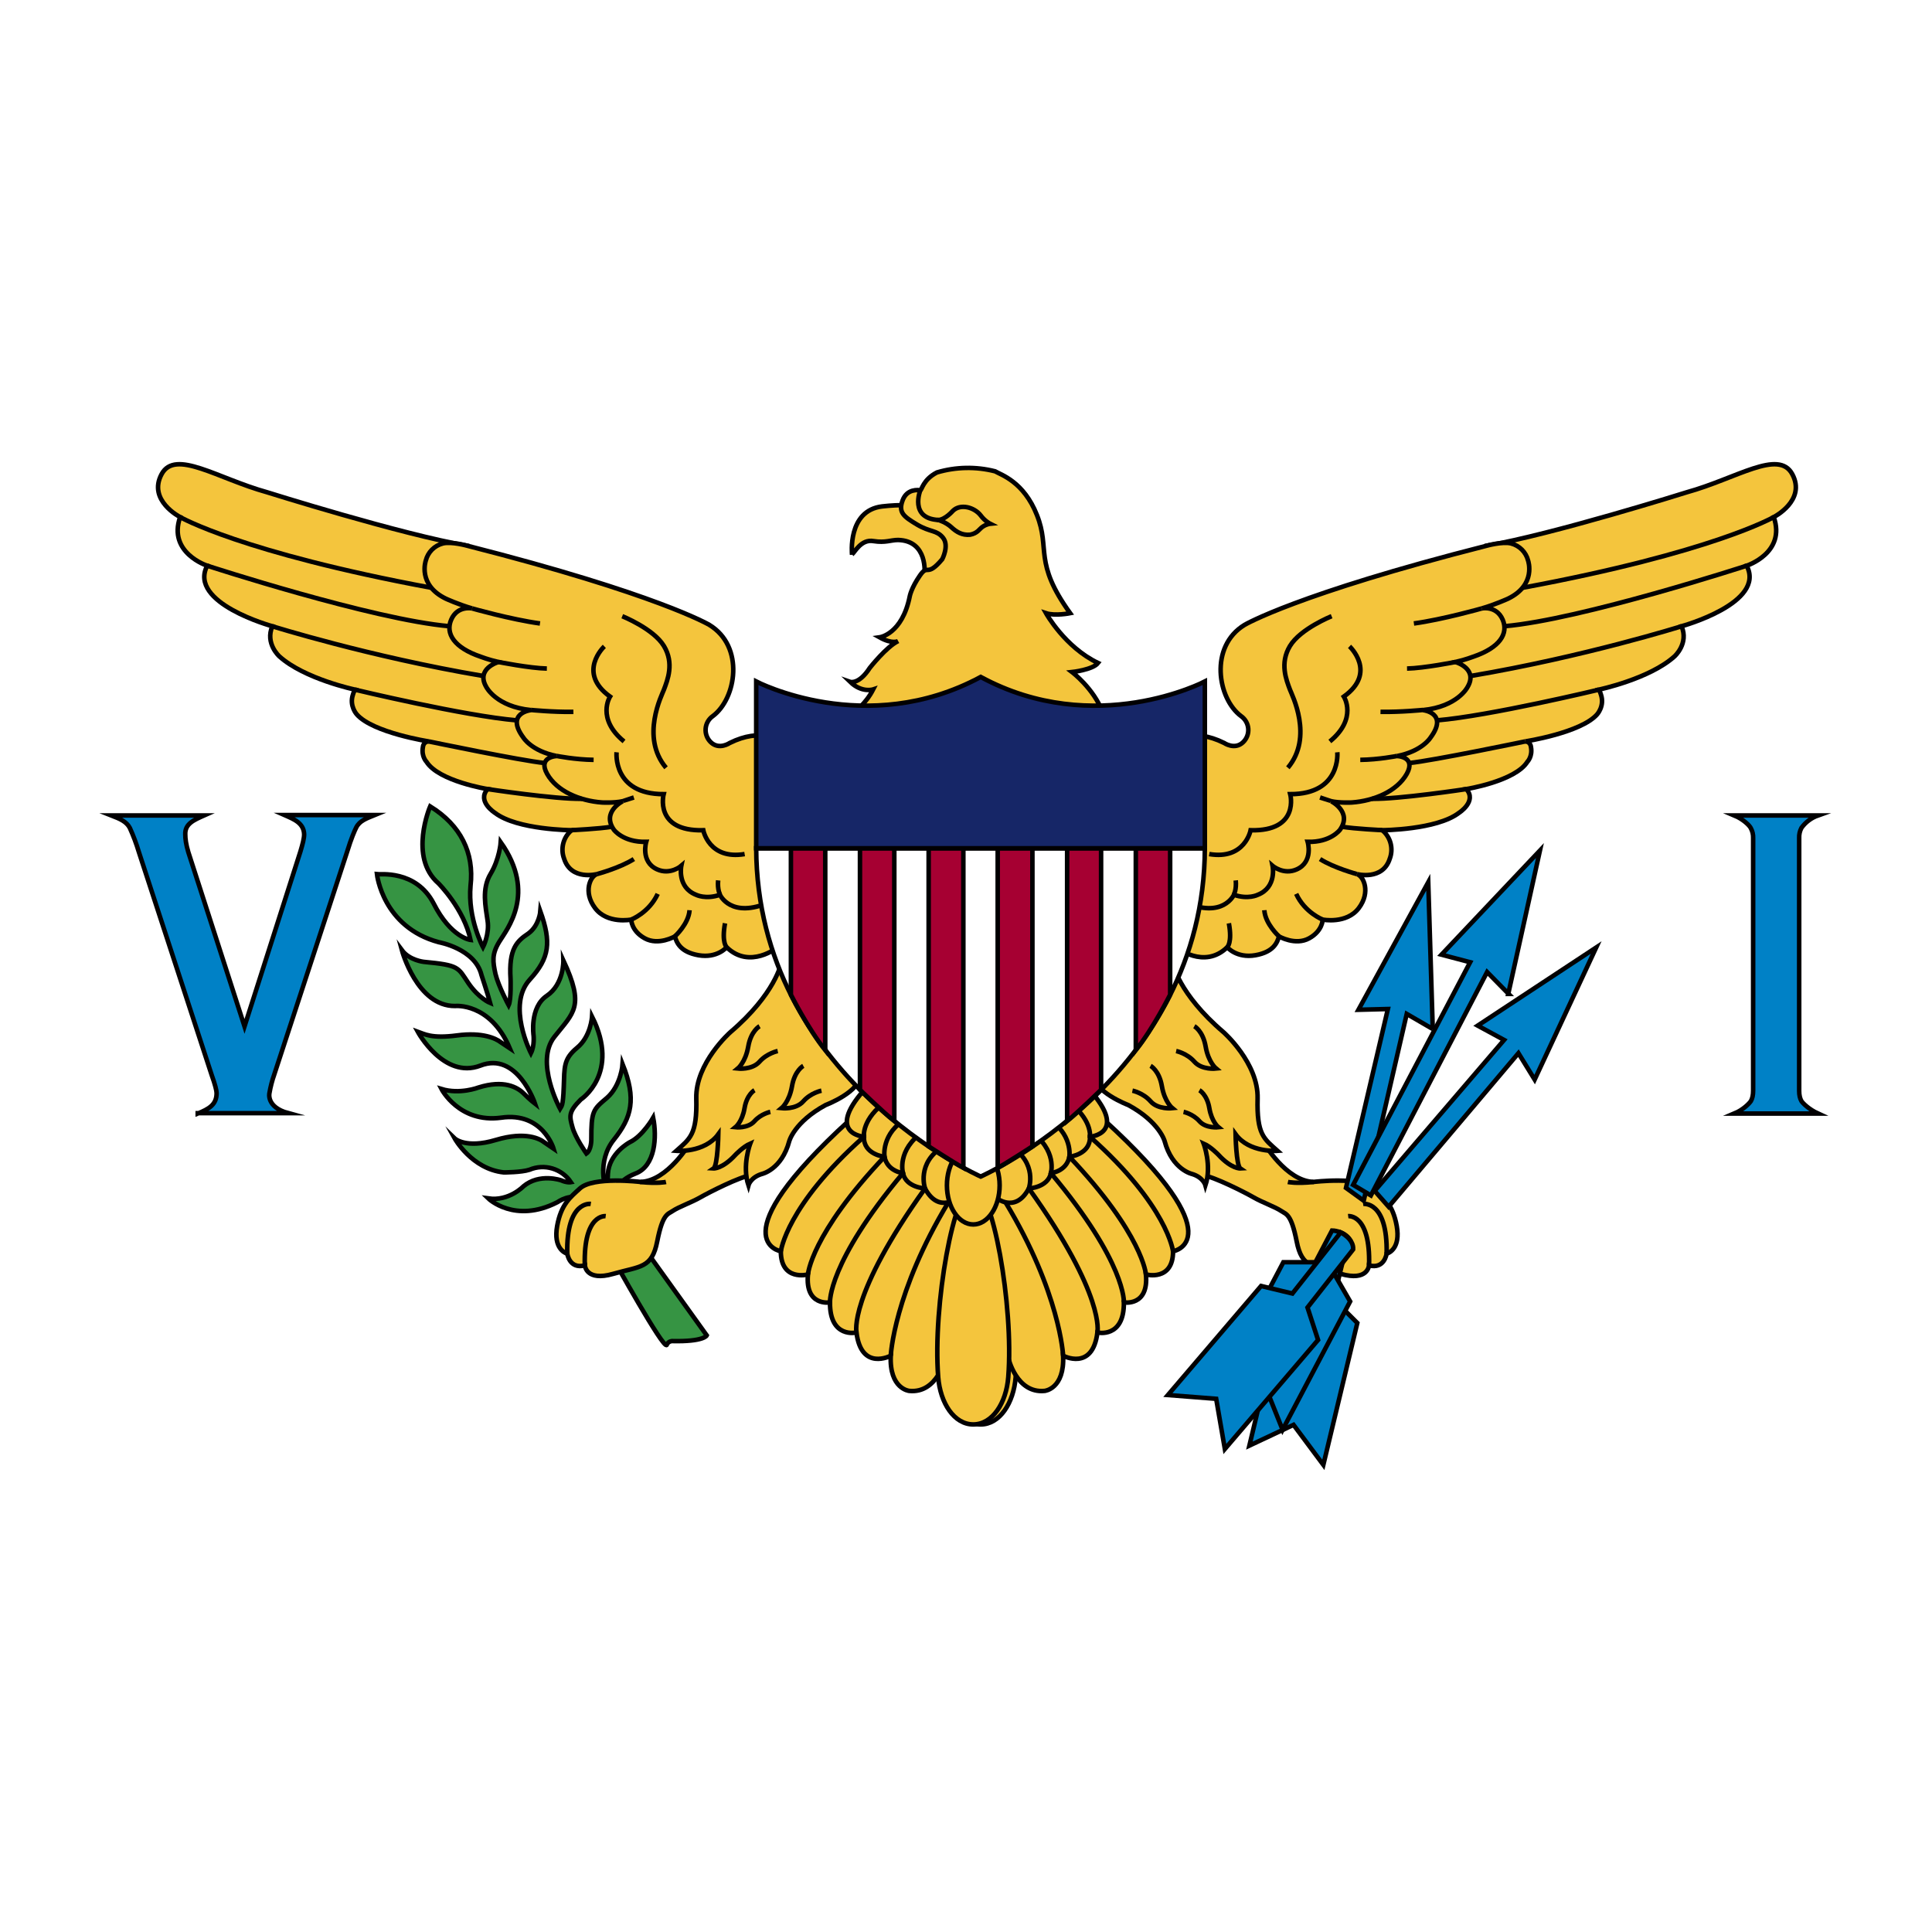
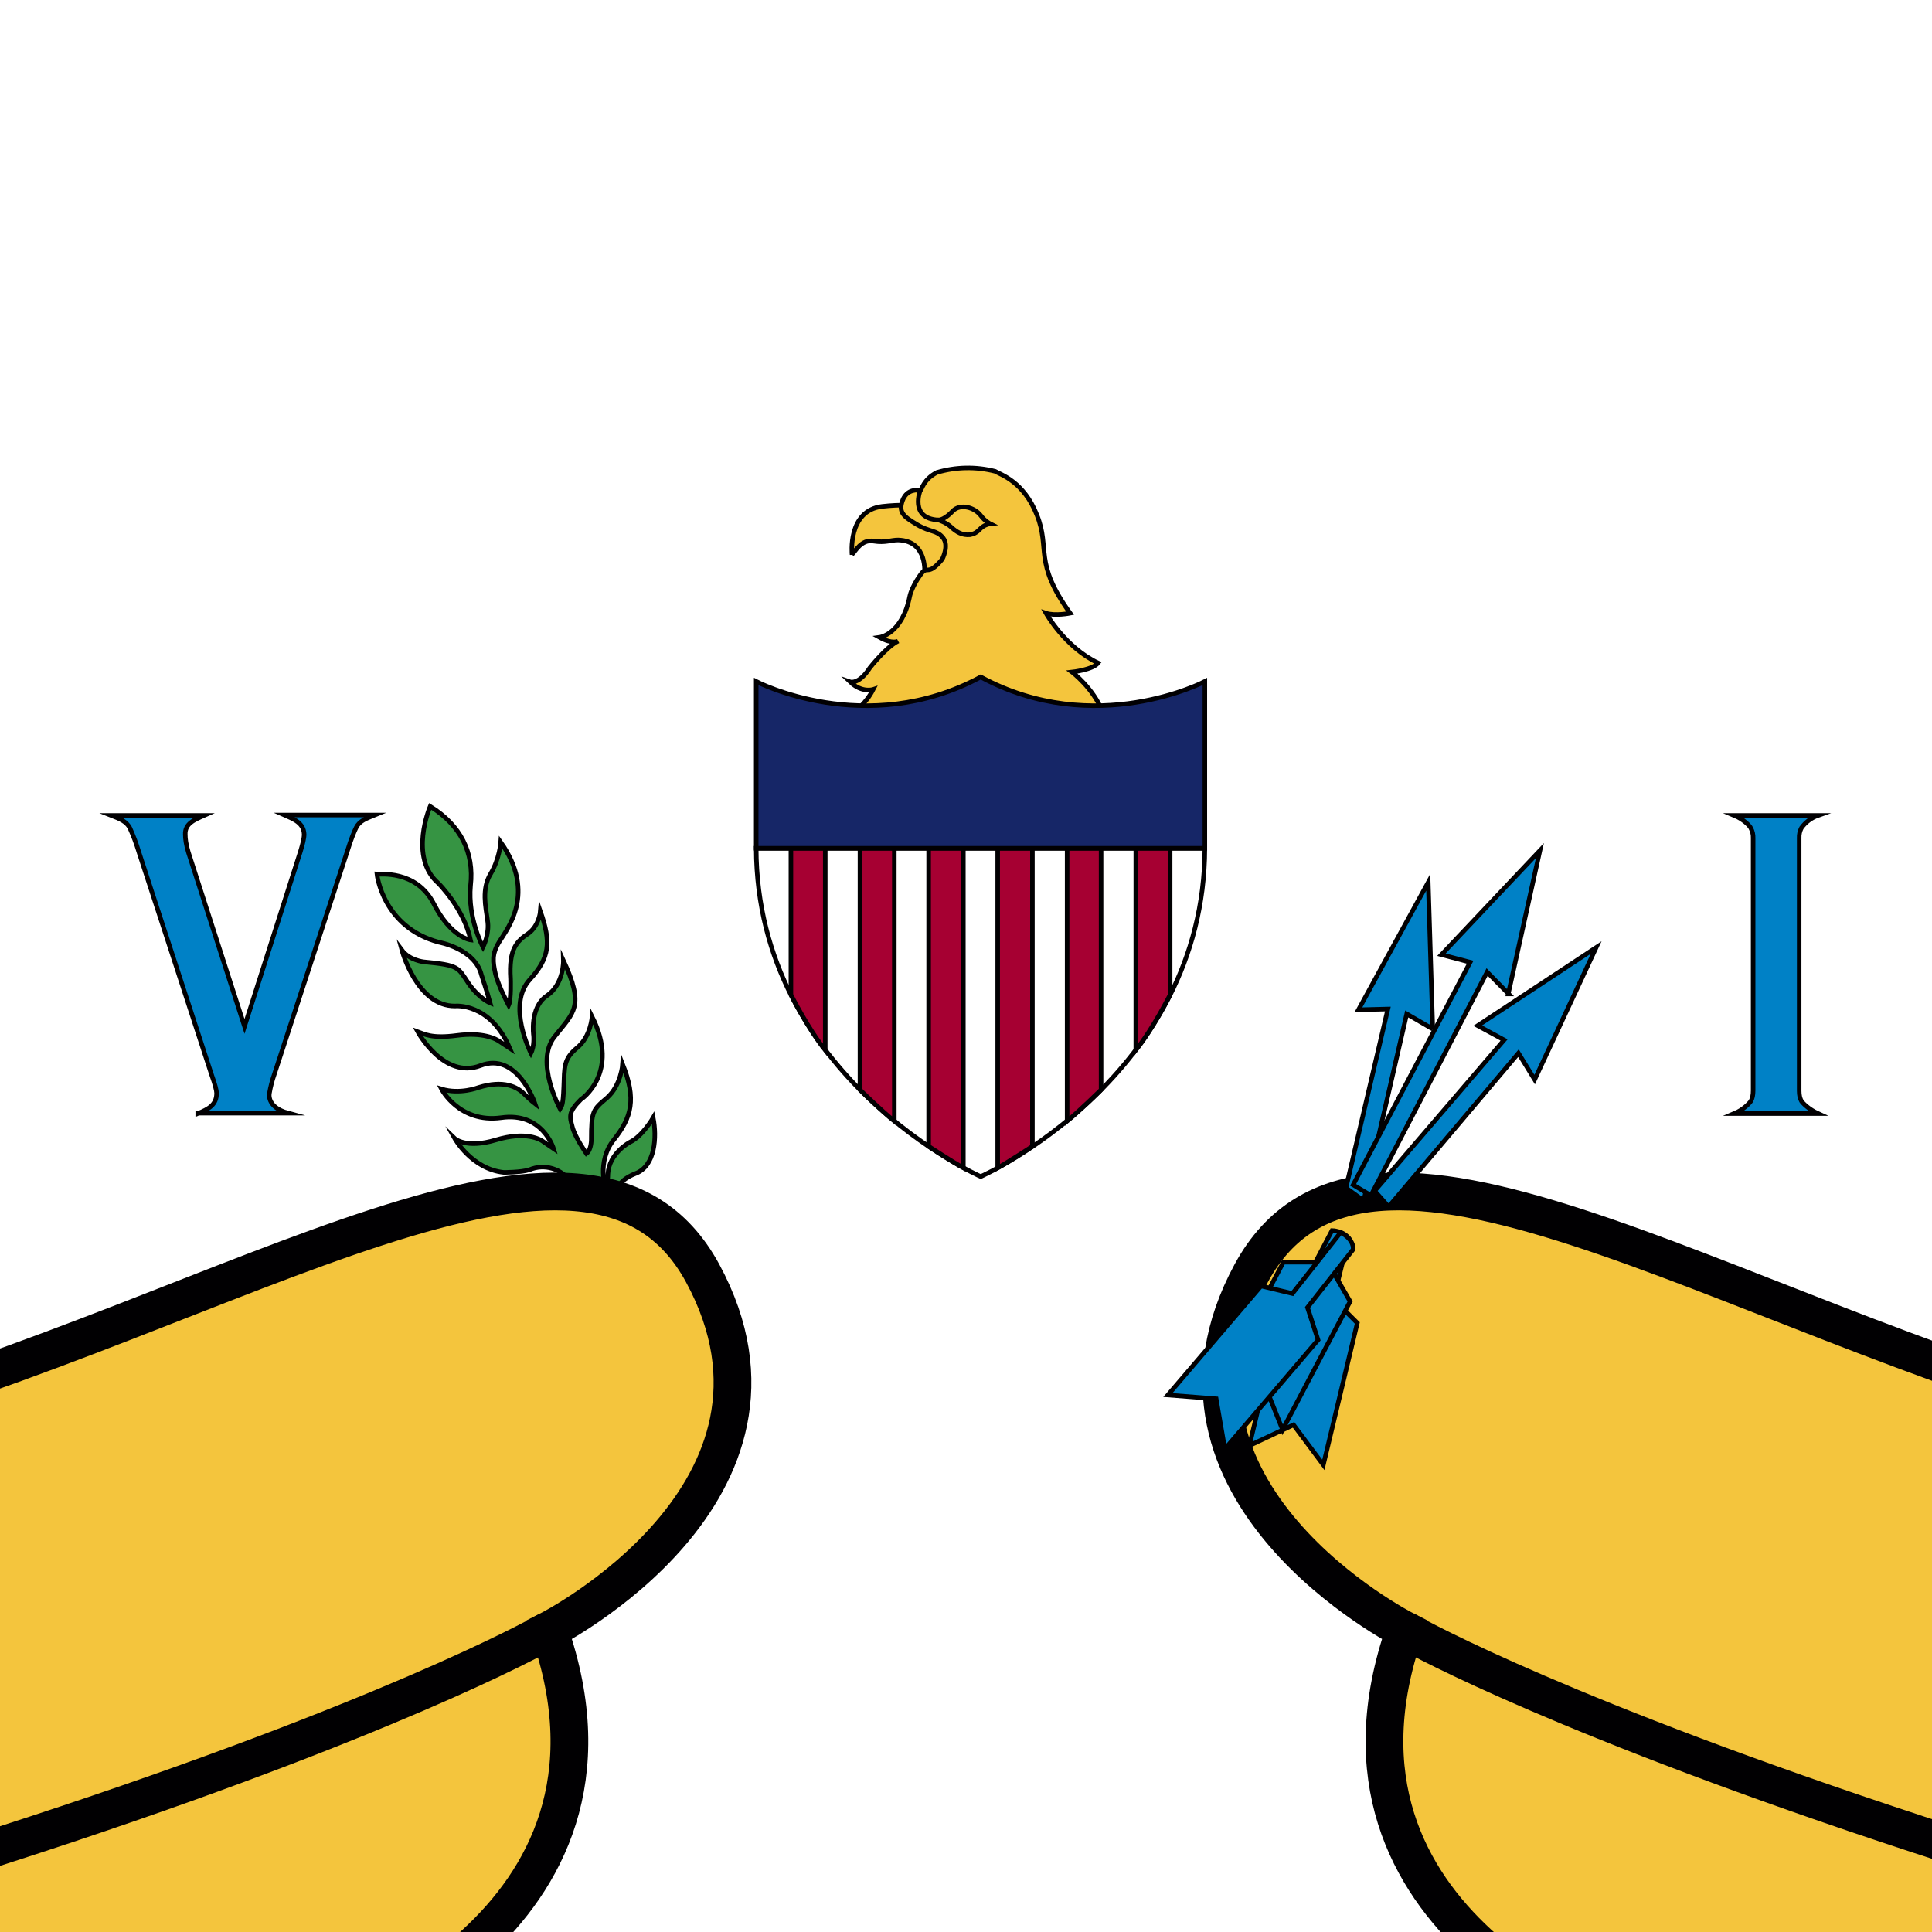
<svg xmlns="http://www.w3.org/2000/svg" xmlns:xlink="http://www.w3.org/1999/xlink" id="flag-icons-vi" viewBox="0 0 512 512">
  <path fill="#fff" d="M0 0h512v512H0z" />
  <path fill="#369443" stroke="#010002" stroke-miterlimit="10" stroke-width="1.2" d="M163.5 316s-.4-2.9 4.9-5c5.3-2 5.7-9.7 4.7-14.8 0 0-2.8 4.9-6.2 6.5 0 0-5.5 2.9-5.8 8.4 0 0 0 2-.4 3.5-.2.9-2.7-6.8 2-12.6 4.7-5.9 6-10.7 2.3-20 0 0-.4 5.6-4.1 8.9-3.8 3.2-4.2 3.5-4.2 11.2 0 0 0 2.7-1.3 3.6 0 0-3-4.3-3.7-7-.8-2.9-1.1-4 2.2-7.3 0 0 10.6-6.9 3-22 0 0-.3 5.3-4 8.3-3.6 3-3.3 5.1-3.5 10.4-.2 5.3-.6 5-1 5.7 0 0-6.7-12.4-1.5-19s8.1-8 2.4-20.3c0 0 .2 6.3-4.4 9.4s-3.5 10.5-3.5 10.5.3 2.7-.7 4.7c0 0-6.5-12.7-.3-19.5 5.3-5.8 5.7-9.9 2.8-18.1 0 0-.3 3.8-3.2 5.9-3 2-5.2 4-4.7 12 0 0 .2 5.5-.5 7 0 0-2.7-5-3.5-8.3-.7-3.3-1-5.2 1-8.5s10-12.8.4-26.4c0 0-.3 4.4-2.7 8.4-2.4 4-1.3 8.7-.8 12.3.6 3.6-1.2 7.1-1.2 7.1s-4.1-7.6-3.3-16.3c1-8.7-2.6-16-10.7-21 0 0-5.8 13.5 2.2 20.4 0 0 6.8 6.8 8.5 15 0 0-5.2-.6-9.8-9.7-4.7-9-14.4-7.6-15-7.7 0 0 1.5 14 16.4 18 0 0 9.6 1.7 11.3 8.7 0 0 1.6 4.8 2.3 7.4 0 0-3-1.2-5.8-5.3-2.8-4.2-2.4-4.7-11.8-5.6 0 0-3.8-.4-5.8-3.1 0 0 4 14.9 14.1 14.8 0 0 9.3-1 14.5 11.2l-2.4-1.6c-1.3-1-4.8-2.7-11.6-1.8s-8.7-.4-10.4-1c0 0 6.9 12.7 16.6 9 9.7-3.8 14.4 9.8 14.5 10.1 0 0-1.3-1-3-2.7-1.7-1.7-5.3-3.7-12-1.6 0 0-4.9 1.9-9.8.4 0 0 4.7 9.1 15.8 7.6 11-1.6 13.9 8.2 13.9 8.2l-2.5-1.7c-1-.8-4.8-3-12.8-.6s-10.9-.4-10.9-.4 4.5 8.1 13 9c0 0 4.7 0 6.8-.7a9 9 0 0 1 11 3.3s-1 .2-2.6-.5c0 0-5.7-2-10 1.6 0 0-3.8 4-9.3 3.2 0 0 7 6.8 18.3 1 0 0 3.8-2.7 6.5-.6 2.8 2.1 9.3-2 9.3-2z" />
  <g fill="#f4c53d" stroke="#010002" stroke-miterlimit="10" stroke-width="1.2">
    <path d="M225.8 147s-1.3-11.7 8-12.8c9.6-1.1 14.4.9 14.4.9l4.3 8.5-1.5 5.8-6 2.7s1-8.8-7-9c-2 0-3.3.8-6.5.3-3.3-.6-5 3-5.7 3.5z" />
    <path d="M291 175.7c-1.4 1.8-6.9 2.4-6.9 2.4s5.7 4.3 8.1 10.6c2.5 6.2-65.8 0-65.8 0s3-2.1 5-6c0 0-3 1-6.1-2 0 0 2.3.8 5.2-3.7 0 0 4.4-5.6 7.5-7.1 0 0-1.5.9-4.9-1 0 0 6-.8 8-10.9 0 0 .4-2.2 2.7-5.5 2.2-3.2 1.7.7 5.9-4.3 0 0 1.9-3.6.2-5.7s-3.4-1.4-6.9-3.5-5-3.2-3.8-6.4c1.2-3.2 4.2-2.7 4.7-2.7.4 0 .7-2.8 4.4-4.7a29 29 0 0 1 15.4-.3c1.5.9 7.6 2.7 11.1 11.6 3.6 9-1 12.4 8.8 26 0 0-4 .8-6.4 0 0 0 5 9 13.8 13.2z" />
    <path fill="none" d="M248.7 137.8c-7.8-.4-4.8-7.9-4.8-7.9" />
    <path d="M262.4 138.8s-1.4-.7-2.5-2.2c-1.7-2.2-5.4-3.2-7.4-1.2 0 0-2 2.3-3.8 2.4 0 0 2 .6 3.4 1.9 1.4 1.3 2.9 2.2 5 2 2-.4 2.4-1.5 3.3-2.1 1-.7 2-.8 2-.8z" />
  </g>
  <path fill="#369443" stroke="#010002" stroke-miterlimit="10" stroke-width="1.2" d="M162.3 333.2s-.2-5 6.2-5.5l18.8 26.2s-.7 1.7-9.2 1.5c0 0-1 0-1.4 1-.7 1.6-14.4-23.2-14.4-23.2z" />
-   <g id="a" fill="#f4c53d" stroke="#010002" stroke-width="10" transform="translate(2.9 85) scale(.12044)">
+   <g id="a" fill="#f4c53d" stroke="#010002" stroke-width="10" transform="translation(2.9 85) scale(.12044)">
    <path d="M1495 1807.9s-49.9 85.6-110.2 87c0 0-103.7-12.6-133 14.5-20.5 18.9-41.4 34.5-50 82.8-8.4 48.3 16.5 58.7 22.4 60.8 0 0 4.6 34.5 38.7 25.5 0 0 2 36 62.2 18.7 60.3-17.3 85.3-11.8 97-71.8 11.9-60.1 22.8-59.1 33.5-66.3 14.4-9.7 41.5-18.8 61.6-30.4 18-10.4 87.2-45.6 110.8-48.3 23.6-2.8 18.4-82.2 18.4-82.2h-61l-29.5-43.5-61 53.2zm192-429.4s-61 49.7-112.2 0c0 0-20.6 24.8-62 17.6-41.2-7.3-48.1-29-52-41.4 0 0-35.8 20.8-66 4.3-30-16.4-30-41.3-30-41.3s-52.5 10.4-79.4-25.2c-26.9-35.5-10.5-70.7 4-74.9 0 0-56.7 14.9-72.2-33.8a56 56 0 0 1 16.4-62.8s-119.4-.6-168.4-38c0 0-40.7-25.6-16.4-52.5 0 0-107.5-17.2-134.4-60 0 0-11.8-11.8-7.9-32.5 0 0 .7-11.7 12.5-12.4 0 0-122.6-19-158-59.4 0 0-17-18.6-8.5-43.5 0 0 1.8-6.5 4.7-11 0 0-111.6-23.5-166.6-73.2 0 0-31.8-28.3-15.4-66.3 0 0-186.5-51-143.3-133.2 0 0-87.2-28.3-59.6-107 0 0-72.1-36.6-40.7-94.6 30.1-55.5 122.6 9.7 232 40 0 0 296.4 93.2 442.3 118l414.6 617.3 241.9 93.2 24.5 172.6z" />
    <path d="M1689.9 923.9s-38.9-29.2-108.2 5.1c0 0-23.3 16.1-41.7-1.5a37.3 37.3 0 0 1 4.3-57.5c51.7-38.3 70.8-153.2-7.8-200.9 0 0-114-67.6-532.3-174 0 0-35-9.8-53.8-5.1a52 52 0 0 0-37.6 37.8S894 581.1 957 611.6c0 0 28.4 13 57.7 21.4 0 0-32.2-7-46 24.8-13 30.4 6 61.5 65 81.5 0 0 16 6.2 38.7 11.7 0 0-50.5 14.5-26.2 55.3 0 0 21.6 42.8 98 50.4 0 0-57 6.2-16.8 60.4 0 0 17.7 29.7 73.4 40.7 0 0-42.2 1.4-21 39.3 21.4 38 71.5 59.4 120.9 62.9 0 0 26.7 1.4 45.4-2.8 0 0-47 23.5-19.4 62.8 0 0 20.3 28 71.1 26.6 0 0-13.1 44 24.1 60.6 29 13 53.1-7.8 53.1-7.8s-9.8 47.1 32.5 63.7c0 0 21.1 10.9 52.6 0 0 0 24 53.9 109.6 16 85.6-37.7 20.2-355.1 20.2-355.1zm5 489.4s-12.5 67.4-112 152.2c0 0-76.8 67.7-74.9 145.7 2 79.5-13.7 88.4-43.9 115.3 0 0 62.3 4.9 92.4-36.6 0 0-1.3 69-10.5 75.3 0 0 19.6 1.2 47.9-29.7 0 0 17-18 32.8-24.9 0 0-18.4 47.7-4 91.9 0 0 4.6-17.3 28.9-24.9 0 0 44-9 61-72.5 0 0 11.1-42 80-79.4 0 0 78-29.4 76-67.8-2-38.5-173.6-244.6-173.6-244.6z" />
    <path stroke-miterlimit="10" d="M2056.5 2282.2s-17.9 78.8-80 72.5c0 0-43.9-4.2-40.6-77.4 0 0-64.9 34.6-75.4-51 0 0-59 13.7-58.3-66.3 0 0-55 9.6-48.5-61.5 0 0-59.7 16-59.7-51 0 0-139.6-23.2 151.4-288.6l259.6 154.6-48.5 368.7z" />
    <path d="M2085.4 1928.3s-43.3 38.4-74.1-19c0 0-42-2-48.5-33.8 0 0-34.1-3.4-40.7-35.9 0 0-46.5-4.8-45.2-44.1 0 0-84.6-6.6 0-102.4 84.6-95.8 228.1 159 228.1 159l-19.6 76.2zm48.2-23.8c42 0 89.5 262 77.2 419.9-4.5 57.3-35.2 104.1-77.2 104.1s-72.6-46.8-77-104.1c-12.4-157.9 35.1-419.9 77-419.9" />
    <ellipse cx="2133.6" cy="1902.5" rx="58" ry="86" />
    <path fill="none" stroke-miterlimit="10" d="M1935.9 2277.3s6.6-138.7 126.8-337.6m-202.2 286.6s-18.7-80.1 150.8-317c0 0-19.7-56.5 40.6-92.8M1802.2 2160s-5.3-86.7 160.6-284.5c0 0-14.7-51 45.4-91.8m-254.5 314.8s6.2-87.6 168.4-258.9c0 0-8-52.4 50-84.9m-278 292.8s11.7-100.1 182.8-252c0 0-5.9-39.4 51.1-79.4" />
    <path fill="none" d="M372.3 432s134.3 77.8 552.9 155.6M431.9 539S795.6 657.6 965 672.2m-389.9 0s213.4 67 463.3 109.3m-281.2 30.3s241 57.9 356.2 67.5M919 925.6s203.9 42.5 255.5 47.6m-125.7 57.3s148.8 22.6 208 21.4m-23.2 69s60.2-2.8 89.1-7.6m-33.4 104.3s51.2-13.8 81.3-33.1m-5.9 133.2s39.4-15.2 58.4-56.6m37.7 93.6s30.4-27.3 32.4-57.7m81.6 81.5s-11.4-9.9-3.6-52.7m-11.1-62.8s-6-12.2-4-31.6m-211-581.3s68.8 27.6 91.7 65.6c23 38 7.9 74.9 0 96-3.9 10.7-52.4 104.2 4.6 171.9M1346 1057s.4-.3 24.6-8m-169.8-91.4s41 8.2 81.3 8.6m-138-109.8s48.2 4.9 93.5 4.2m-165.2-109.8s69.5 13.8 106.8 14.5M1014.7 633s85.7 24.4 149.4 33.1m141.6 50.4s-61.6 57.3 12.5 110.5c0 0-30.8 48.3 30.8 98.7m-16.4 23.8s-9.2 92.2 103.6 92.2c0 0-21.7 82.1 87.2 79.4 0 0 12.4 65.6 91 52.4M1441.3 1895s-17.9 4-56.6 0m-108.8 48.3s-54.4-8.3-51.8 109.8m84.6-82.9s-49.2-6.2-46 108.4m520.7-384.5s-23.6 4.8-40 23.5c-16.3 18.6-47.8 15.1-47.8 15.1s17-13.8 23-48.3c5.8-34.5 24.9-44.9 24.9-44.9m-56.3-32.6s-23.6 4.8-40 23.4c-16.4 18.7-47.9 15.2-47.9 15.2s17-13.8 23-48.3c5.9-34.5 24.9-44.9 24.9-44.9m23.7 188.5s-20.6 4.3-34.9 20.5c-14.3 16.3-41.8 13.3-41.8 13.3s15-12 20-42.2c5.2-30.1 21.8-39.2 21.8-39.2" />
  </g>
  <use xlink:href="#a" width="100%" height="100%" stroke="#010002" stroke-width="10" transform="matrix(-1 0 0 1 517.8 0)" />
  <path fill="#0081c6" stroke="#010002" stroke-miterlimit="10" stroke-width="1.2" d="m379.7 272.7-6.9-4-11.4 49.5-4.7-3.4 11.1-47.4-7.8.2 18.5-33.8 1.2 39zm27 13.4-4.3-7-34.4 40.7-3.7-4.2 34.3-40-7-3.8 31.4-20.7-16.3 35z" />
  <path fill="#0081c6" stroke="#010002" stroke-miterlimit="10" stroke-width="1.2" d="m399.8 263.4-5.7-5.8-30.8 59.2-4.7-2.8 31-59-7.6-2 26.1-27.6-8.4 38zm-44.1 71.5-2.3 9.4 6.3 6.3-9 37.6-7.9-10.6-11.7 5.5 9-37.7 8.2-2.3 2.1-9.4s2.5-1 5.3 1.2z" />
  <path fill="#0081c6" stroke="#010002" stroke-miterlimit="10" stroke-width="1.2" d="m357.8 328.6-4.5 8.5 4.5 7.8-17.9 34-5-12.5-12.7 2.1 17.9-34h8.5l4.4-8.4s3.2 0 4.8 2.5z" />
  <path fill="#0081c6" stroke="#010002" stroke-miterlimit="10" stroke-width="1.2" d="m358.6 331.1-12.1 15.4 2.8 8.6-24.7 28.9-2.3-13.3-12.8-1 24.7-28.9 8.3 2 12.8-16.2s3.5 1.7 3.3 4.5zm-306.2-36c2.9-1.2 5-2.3 5-5.4 0-.7-.4-2.3-1.3-4.8l-19.3-59.1a50.8 50.8 0 0 0-2.4-6.4c-.9-1.7-2.6-2.4-4.9-3.3h24.6c-2.7 1.2-5.1 2.2-5 5 0 1.2.2 2.7.8 4.7L64.8 272l14.8-46.3c.6-2 1-3.5 1-4.6-.1-3-2.7-4-5.2-5.1h23.9c-2.2.9-4 1.5-4.9 3.3-.4.8-1.3 2.8-2.4 6.4l-19.3 59a30.2 30.2 0 0 0-1.3 5s-.9 3.7 5 5.3h-24zm412.2-6v-67a5.1 5.1 0 0 0-.6-2.6c-.3-.7-2-2.4-4.4-3.4h22.2a9.2 9.2 0 0 0-4.4 3.3 5.3 5.3 0 0 0-.6 2.7v67c0 1.1.2 2 .6 2.7.4.6 2 2.2 4.4 3.3h-22.2c2.4-1 4-2.7 4.4-3.3.4-.7.6-1.6.6-2.8z" />
  <path fill="#fff" stroke="#010002" stroke-width="1.2" d="M259.9 311.8s59.2-26.3 59.4-87H200.4c.2 60.7 59.5 87 59.5 87z" />
  <path fill="#a60032" stroke="#010002" stroke-width="1.2" d="M209.6 224.8v38.8s4.5 9 9.1 14.7v-53.5h-9.1zm18.3 0v64s5.7 5.6 9.1 8.3v-72.3h-9.2zm18.2 0v79s6.6 4.3 9.2 5.7v-84.7H246zm64 0v38.8s-4.5 9-9.1 14.7v-53.5h9.1zm-18.3 0v64s-5.7 5.6-9 8.3v-72.3h9zm-18.2 0v79s-6.6 4.3-9.2 5.7v-84.7h9.2z" />
  <path fill="#162667" stroke="#010002" stroke-miterlimit="10" stroke-width="1.2" d="M319.3 180.6s-29.1 15.2-59.4-1.2c-30.4 16.4-59.5 1.2-59.5 1.2v44.2h118.9v-44.2z" />
</svg>
